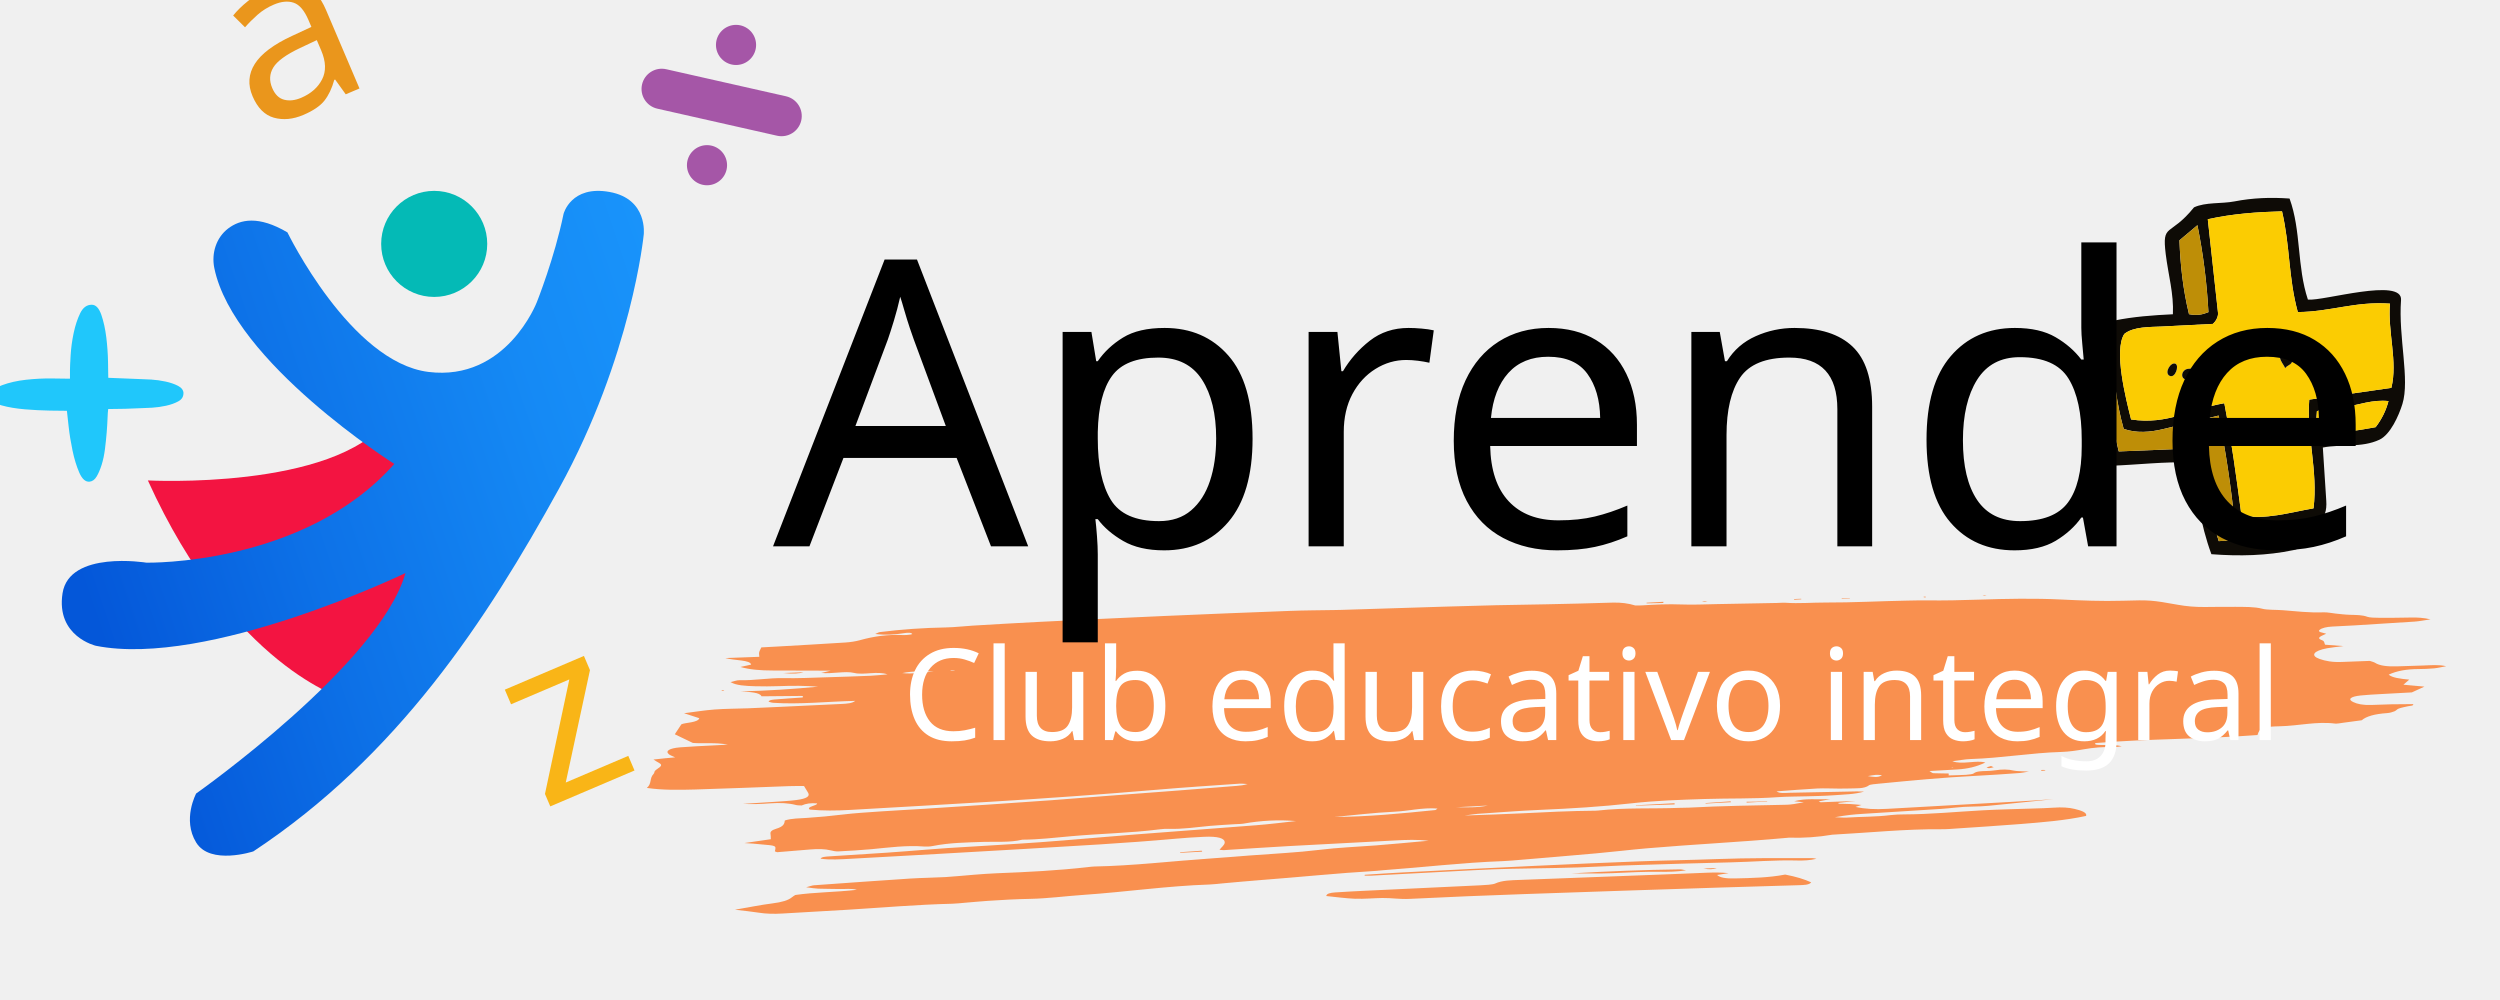
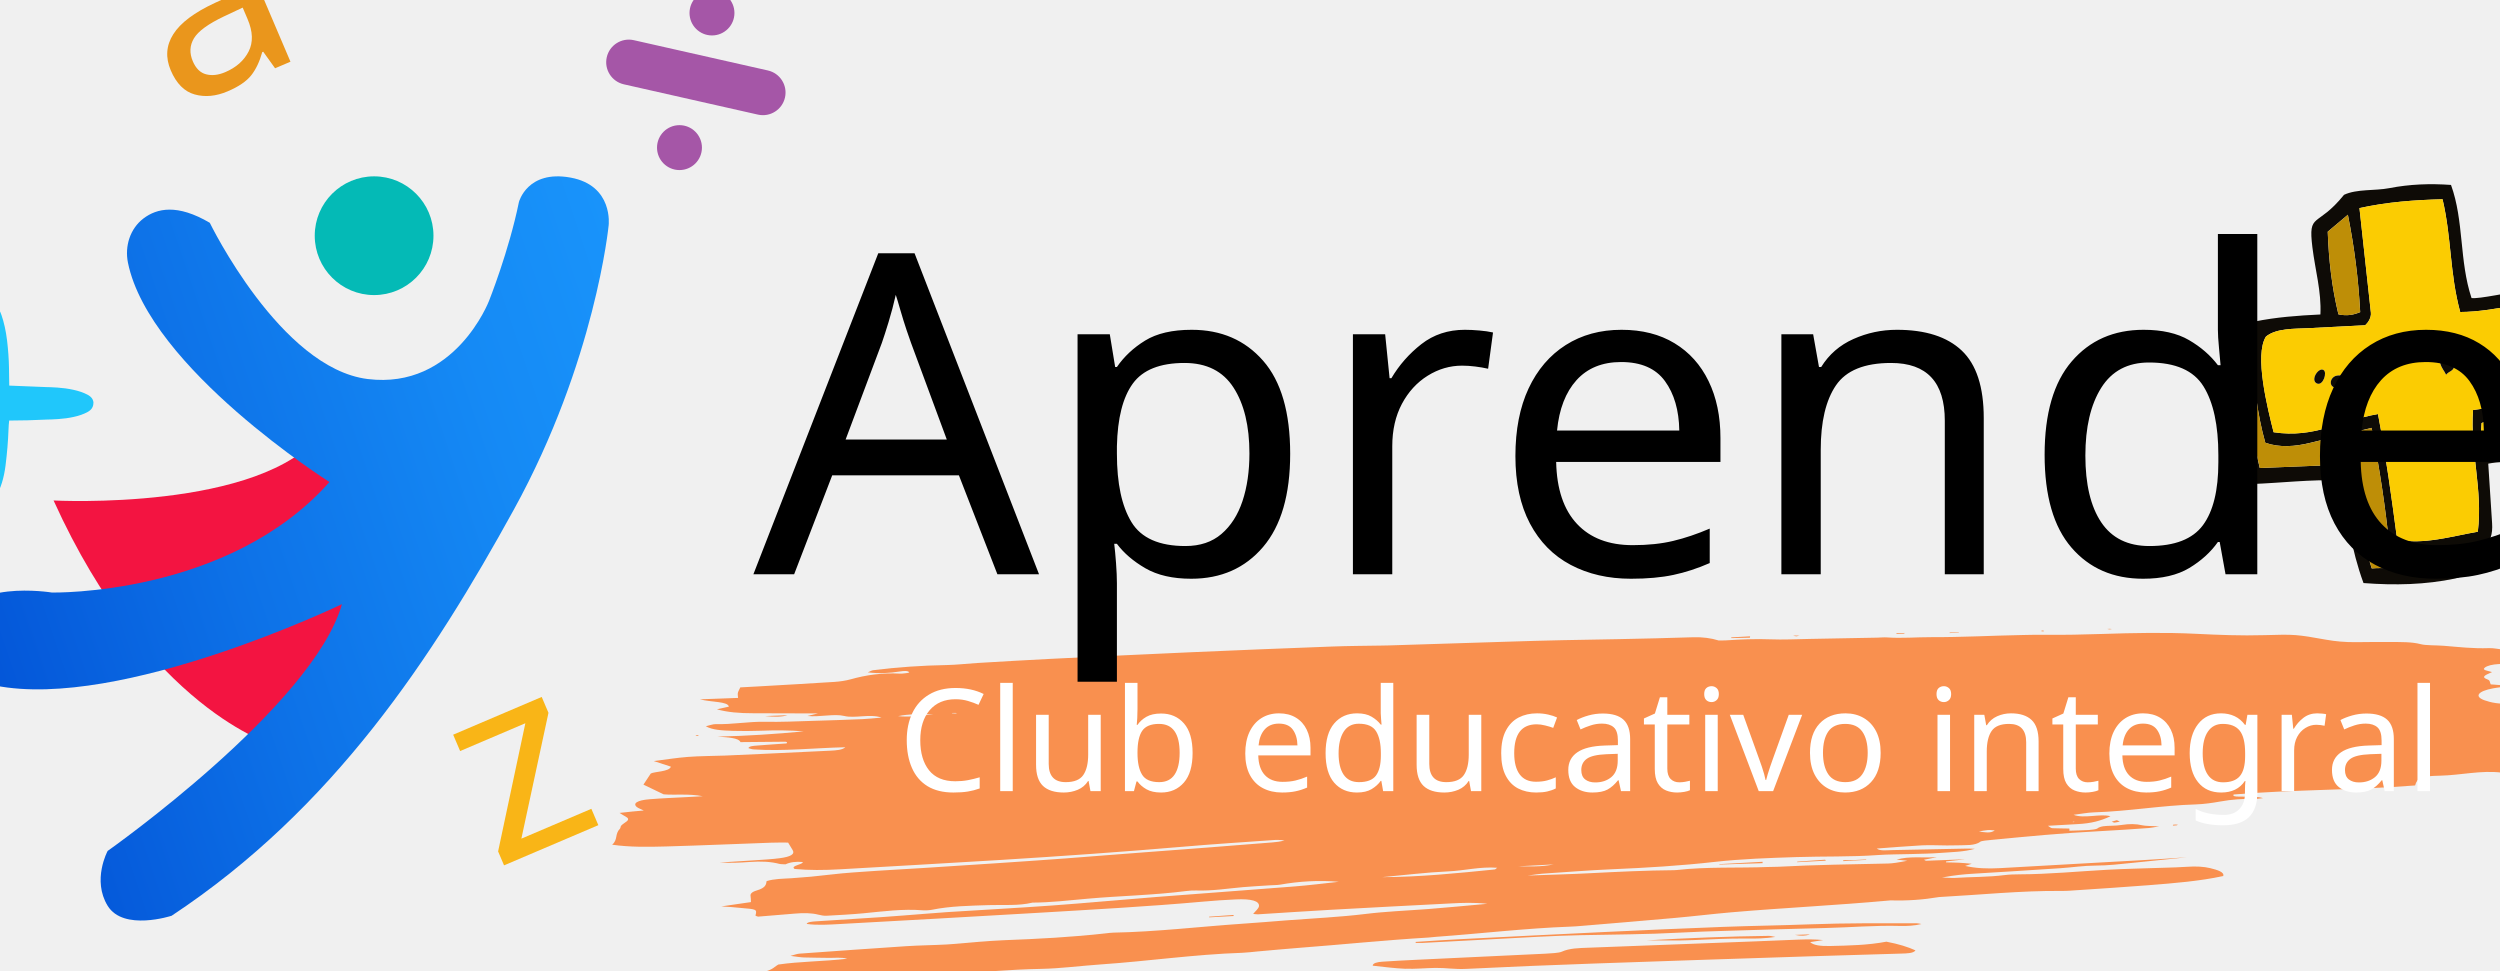
- <svg xmlns="http://www.w3.org/2000/svg" id="Capa_2" version="1.1" viewBox="650 350 750 300">
+ <svg xmlns="http://www.w3.org/2000/svg" id="Capa_2" version="1.1" viewBox="680 360 670 260">
  <defs>
    <style>
      .st0 {
        fill: #be8e07;
      }

      .st1 {
        fill: #f9904f;
      }

      .st2 {
        fill: #ea961c;
      }

      .st2, .st3, .st4, .st5 {
        font-family: Chewy-Regular, Chewy;
      }

      .st2, .st5 {
        font-size: 70.1px;
      }

      .st6 {
        fill: #a556a7;
      }

      .st3 {
        font-size: 119.99px;
      }

      .st4 {
        fill: #fff;
        font-size: 38.17px;
      }

      .st7 {
        fill: #04bab6;
      }

      .st8 {
        fill: #0e0b06;
      }

      .st5 {
        fill: #f9b517;
      }

      .st9 {
        fill: #20c7fb;
      }

      .st10 {
        fill: url(#Degradado_sin_nombre_28);
      }

      .st11 {
        fill: #fbcc02;
      }

      .st12 {
        fill: #f31441;
      }
    </style>
    <linearGradient id="Degradado_sin_nombre_28" data-name="Degradado sin nombre 28" x1="862.58" y1="464.41" x2="673.56" y2="528.06" gradientUnits="userSpaceOnUse">
      <stop offset="0" stop-color="#1994fb" />
      <stop offset=".25" stop-color="#158af5" />
      <stop offset=".65" stop-color="#0d71e7" />
      <stop offset=".99" stop-color="#0457d9" />
    </linearGradient>
  </defs>
  <path class="st1" d="M870.6,622.89c4.4-.75,7.64-1.43,11.05-1.86,2.95-.37,4.83-.93,5.96-1.87.25-.21.6-.41.96-.66,5.86-.86,12.03-.81,18.49-1.56-1.71-.46-3.51-.19-5.02-.23-2.18-.05-4.41-.03-6.58-.11-1.04-.04-1.97-.22-3.62-.42,1.15-.3,1.74-.55,2.38-.6,9.58-.69,19.17-1.38,28.77-2.01,3.56-.23,7.15-.25,10.71-.45,2.89-.17,5.75-.49,8.64-.71,2.21-.17,4.43-.34,6.64-.43,9.16-.35,18.29-.82,27.33-1.84.65-.07,1.33-.17,1.98-.19,11.71-.22,23.19-1.61,34.79-2.4,4.02-.27,8.03-.61,12.04-.92,6.9-.53,13.96-.85,20.66-1.67,5.75-.71,11.43-.91,17.14-1.35,5.02-.39,10-.88,15.7-1.39-3.6-.4-6.73-.26-9.82-.1-10.74.55-21.48,1.11-32.22,1.71-6.48.36-12.96.81-19.43,1.21-.4.02-.81-.07-1.3-.11.54-.7,1.49-1.42,1.56-2.1.12-1.37-2.05-1.98-6.19-1.79-2.9.13-5.83.33-8.71.59-14.91,1.34-29.92,2.14-44.9,3.04-17.45,1.05-34.91,1.98-52.36,2.96-3.09.17-6.21.39-9.07-.02.19-.53,1.47-.62,2.49-.69,5.8-.39,11.61-.72,17.41-1.12,4.02-.27,8.02-.61,12.03-.92,1.99-.15,3.98-.32,5.98-.45,9.36-.59,18.73-1.1,28.06-1.77,9.36-.68,18.67-1.56,28.03-2.29,12.23-.96,24.48-1.83,36.7-2.8,3.99-.31,7.92-.82,11.92-1.25-5.29-.45-10.51-.16-15.76.77-.77.13-1.72.11-2.59.17-2.43.16-4.87.28-7.28.49-4.19.37-8.29,1.05-12.61.9-.84-.03-1.81.04-2.66.15-8.73,1.12-17.7,1.27-26.5,2.06-4.88.43-9.71,1.02-14.68,1.04-3.85.92-7.77.54-11.7.67-5.07.17-10.27.24-15.16,1.23-.72.15-1.83.22-2.57.16-5.33-.43-10.58.29-15.88.8-3.27.31-6.61.48-9.92.66-.72.04-1.57-.14-2.17-.29-1.81-.46-3.9-.49-6.23-.29-3.31.29-6.63.55-9.94.82-.25-.1-.71-.2-.68-.3.41-1.68.42-1.67-4.03-2.04-.83-.07-1.63-.16-2.46-.23-.59-.05-1.21-.08-2.68-.17,3.11-.45,5.45-.8,7.95-1.16-.03-.6,0-1.12-.1-1.63-.11-.55.29-1.08,1.63-1.48,2.5-.73,2.53-1.64,2.67-2.51,2.07-.65,4.41-.63,6.59-.77,3.59-.23,7.08-.56,10.61-.99,3.9-.47,7.96-.7,11.97-.98,4.23-.29,8.48-.49,12.72-.77,12.73-.83,25.47-1.63,38.18-2.57,6.9-.51,13.77-1.1,20.68-1.6,11.6-.83,23.17-1.78,34.75-2.69,1.07-.08,2.15-.19,3.32-.56-.86-.04-1.73-.16-2.56-.1-8.26.58-16.55,1.11-24.76,1.82-16.24,1.39-32.53,2.53-48.83,3.54-14.31.88-28.62,1.67-42.93,2.5-4.28.25-8.44.28-12.23-.09-1.31-.88,2.34-1.17,2.17-1.86q-2.71-.26-4.62.62c-.51-.04-1.23-.01-1.64-.12-2.27-.6-4.88-.74-7.97-.51-2.65.2-5.34.3-8.05.15,3.38-.22,6.75-.42,10.12-.65,2.01-.14,4.05-.25,5.99-.51,3.07-.4,4.1-1.12,3.47-2.18-.38-.63-.77-1.26-1.22-2.01-1.51,0-3-.03-4.51.03-9.39.33-18.8.75-28.18,1.01-4.86.14-9.81.21-14.46-.47,1.6-1.39.66-2.82,2.05-4.25.28-.29.12-.61.4-.89.35-.37.93-.72,1.4-1.08.62-.47.55-.89-.17-1.27-.54-.29-.99-.59-1.7-1.03,1.48-.16,2.5-.28,3.52-.38.87-.09,1.74-.16,2.98-.27-.75-.36-1.48-.61-1.86-.92-1.19-.97.08-1.82,3.37-2.09,3.32-.27,6.69-.4,10.05-.58,1.09-.06,2.18-.12,4.24-.23-3.68-.73-7.43-.25-10.49-.51-1.76-.84-3.5-1.68-5.41-2.6.52-.79,1.14-1.73,1.97-2.98,1.03-.54,5.03-.48,5.38-1.84-1.25-.41-2.84-.93-4.57-1.49,2.99-.38,6.04-.88,9.15-1.12,3.3-.25,6.67-.23,10.01-.36,3.35-.13,6.7-.3,10.06-.45,6.04-.28,12.08-.56,18.11-.86,1.54-.08,3.19-.18,4-.92-8.28.19-16.62,1.12-24.6.58-.56-.04-.96-.23-1.38-.34.17-.57,1.47-.62,2.46-.7,2.61-.22,5.23-.38,7.76-.56.09-.21.18-.28.12-.32-.1-.06-.28-.14-.46-.14-3.98.03-7.97.07-12,.11-.48-1.16-3.35-1.27-6.2-1.48,8.05-.17,15.67-.7,23.16-1.4-3.65-.31-7.56-.33-11.61-.17-2.45.1-4.92.09-7.31.03-2.84-.08-5.68-.23-7.34-1.25.93-.2,1.96-.58,2.72-.56,4.42.13,8.75-.72,13.23-.62,4.13.09,8.45-.13,12.7-.25,4.44-.12,8.89-.28,13.33-.46,1.48-.06,2.97-.24,5.12-.42-3.09-1.07-7.14.28-10-.43-2.66-.66-6.5.34-9.88.01.91-.22,1.68-.41,2.83-.69-6.03-.02-11.7-.05-17.37-.05-3.63,0-6.88-.25-9.7-1.06,1.15-.26,2.2-.49,3.21-.71-.28-1.44-4.77-1.16-7.77-1.96,3.98-.15,6.99-.26,10.23-.38-.03-.52-.14-.94-.05-1.35.1-.44.39-.89.65-1.47,1.43-.08,2.93-.15,4.44-.24,6.93-.4,13.86-.78,20.79-1.23,1.47-.09,3.12-.35,4.33-.69,4.08-1.14,8.34-1.79,13.25-1.53.58.03,1.29-.09,1.93-.16.2-.02.35-.1.55-.16-.3-.5-1.41-.43-2.49-.26-2.83.45-5.57.62-8.63.24.64-.26.97-.51,1.43-.57,6.52-.82,13.1-1.27,19.79-1.39,2.63-.05,5.33-.38,8-.54,6.48-.38,12.97-.78,19.44-1.1,12.73-.63,25.46-1.24,38.18-1.8,12.52-.55,25.04-1.05,37.55-1.52,4.46-.17,8.9-.18,13.35-.26.67-.01,1.33-.02,2-.04,10.49-.33,20.98-.65,31.47-.99,10.04-.33,20.05-.54,30.05-.69,6.67-.1,13.38-.33,20.07-.51q3.61-.09,6.67.86c.62,0,1.29.02,1.95-.02,4.01-.26,7.93-.44,11.92-.28,3.41.14,7.08-.04,10.64-.11,6-.1,12.01-.22,18.01-.34.89-.02,1.86-.12,2.66-.06,3.86.28,7.92-.08,11.84-.07,8.19.03,16.45-.43,24.65-.58,2.01-.04,4.03-.09,6-.06,5.02.06,10.04-.05,15.16-.22,8.43-.28,16.87-.45,25.13-.04,5.96.29,12,.55,18.35.36,8.06-.25,8.69-.18,16.52,1.22,2.53.45,5.05.68,7.96.66,3.11-.01,6.25-.09,9.33-.05,2.78.04,5.61-.06,8.02.58,1.47.39,4.14.27,6.22.44,3.96.31,7.74.79,12.15.63,1.22-.04,2.4.25,3.61.37,1.41.14,2.8.33,4.28.37,1.98.05,3.81.05,5.23.6.69.26,2.35.29,3.63.3,3.09.02,6.22-.02,9.34-.08,2.08-.05,3.87.07,6,.54-1.94.28-3.33.58-4.76.68-6.02.41-12.05.77-18.07,1.14-2.23.14-4.48.22-6.71.35-1.68.1-3.05.41-3.73.98-.84.7,1.04.83,1.97,1.17-1.27.63-3.37,1.21-1.19,1.98.73.26.55.81.84,1.31,1.53.12,3.16.24,5.5.42-2.1.27-3.58.4-4.9.65-4.1.76-5.09,2.2-2.26,3.2,1.78.63,3.87,1.04,6.84.9,2.68-.13,5.35-.21,8.25-.31.52.18,1.23.35,1.59.58,1.3.86,3.59,1.13,6.44,1.06,2.67-.07,5.36-.16,8.04-.26,2.2-.07,4.5-.32,6.83.21-1.39.25-2.49.54-3.66.65-1.53.14-3.13.2-4.67.21-3.6.02-6.48.54-8.91,1.67.98.92,3.51,1.25,6.16,1.5-.59.51-1.07.94-1.74,1.52,2.13.2,4.11.38,6.29.58-1.37.63-2.59,1.19-3.76,1.73-3.22.17-6.33.33-9.45.51-2,.12-4.04.21-6,.42-3.03.34-3.84,1.14-2.18,1.95,1.25.61,2.96.97,5.41.89,2.01-.06,4.03-.16,6.04-.2,2.19-.04,4.37-.04,6.59-.06.16.56-.98.5-1.56.64-.94.22-2,.41-2.76.69-.61.22-.72.59-1.3.83-.57.23-1.44.49-2.21.54-3.75.25-6.28.98-7.62,2.15-1.99.27-3.71.51-5.44.73-.86.11-1.97.34-2.59.26-5.52-.7-10.98.69-16.51.81-5.33.11-6.15.59-6.73,2.62-16.19,1.27-32.47,1.08-48.63,2.42-.38.51.55.55,1.4.57,2.1.07,4.47-.17,6.48.4-.99.1-1.67.25-2.25.23-3.16-.1-6.14.14-9.19.68-2.07.37-4.38.71-6.54.78-9.23.27-18.07,1.85-27.29,2.13-1.69.05-3.42.4-5.52.66,2.88,1.12,7.26-.41,9.9.39-2.66,1.26-5.29,1.9-8.51,2.08-2.6.14-5.19.29-8.26.47.59.35.78.63,1.18.65,1.47.07,3.03.04,4.52.09.14,0,.04.34.05.58,1.67-.05,3.42-.08,5.16-.18.81-.05,2.08-.21,2.31-.4.83-.68,2.26-.71,3.88-.75.87-.02,1.81-.08,2.63-.21,2.1-.33,3.82-.32,5.58.09.91.21,2.4.17,4.5.29-1.41.23-2.09.39-2.77.44-4.47.31-8.94.64-13.42.86-9.65.48-19.15,1.4-28.67,2.32-1.08.1-2.76.25-3.06.48-1.43,1.14-4,.89-6.3.98-.89.03-1.79.04-2.67.03-2.21,0-4.41-.14-6.61-.03-4,.21-8,.56-12.17.86.84.7,2.61.45,3.99.42,6.68-.12,13.37-.28,20.06-.41.65-.01,1.29.03,2.23.06-2.93.84-6.16.87-9.17,1.1-2.65.2-5.36.23-8.04.31-2.91.09-5.83.06-8.71.26-7.39.53-14.6.31-21.91.55-7.36.24-14.6.47-22,1.3-8.96,1.01-18.15,1.57-27.35,1.96-6.25.26-12.51.78-18.77,1.19-.82.05-1.63.2-3.93.5,6.56-.24,11.56-.36,16.55-.62,7.59-.39,15.17-.76,22.72-.82.22,0,.45-.02.67-.04,8.29-.93,16.41-.49,24.63-.82.89-.04,1.79-.01,2.68-.06,9.86-.53,19.66-.65,29.47-.87q1.6-.04,5.06-.74c-1.09-.12-1.84-.19-2.9-.31,3.58-.97,6.58-.42,10.85-.65-1.97.39-2.73.55-3.49.7.21.09.41.26.64.26,3.34-.11,6.69-.25,10.43-.39-1.93.21-3.53.39-5.13.57,0,.09,0,.17-.02.26,1.17.03,2.37.03,3.52.09,1.03.05,2,.16,3.37.28-.83.27-1.31.43-1.78.58,2.92.64,5.88.79,9.36.59,8.47-.49,16.94-.96,25.42-1.43,8.23-.45,16.47-.89,24.67-1.48-4.88.5-9.77.99-14.65,1.5-3.29.34-6.46.72-9.93.73-3.01,0-6.19.49-9.31.7-7.81.52-15.63,1.01-23.45,1.48-2.45.15-4.78.36-8.29,1.01,2.02.07,2.75.16,3.46.11,4.44-.29,8.9-.19,13.33-.76,1.26-.16,2.69-.19,4.02-.2,7.83-.03,15.61-.79,23.41-1.22,5.13-.28,10.27-.37,15.4-.55,2.01-.07,4.03-.1,6.02-.25,2.41-.18,4.57-.04,6.22.36,1.98.48,3.87,1.08,3.49,2.12-6.3,1.37-13.13,1.91-19.93,2.45-6.24.49-12.51.89-18.76,1.31-1.56.11-3.17.25-4.69.23-10.94-.09-21.84,1.06-32.76,1.64-4.25.72-8.58,1.03-13,.89-.21,0-.44.04-.66.06-13.95,1.27-28.05,1.94-42.01,3.14-5.08.44-10.1,1.06-15.18,1.51-8.43.76-16.88,1.45-25.33,2.16-.89.07-1.79.14-2.69.17-12.1.44-23.96,1.87-35.96,2.73-.67.05-1.33.15-1.99.19-11.62.69-23.09,1.88-34.66,2.76-3.77.29-7.53.65-11.29.98-1.33.12-2.67.3-4,.35-12.84.43-25.24,2.25-37.95,3.12-5.3.36-10.64,1.09-15.95,1.19-4.27.08-8.46.31-12.69.6-2.23.15-4.44.37-6.67.55-1.33.11-2.67.28-3.98.31-10.53.25-21,1.17-31.49,1.81-6.49.39-12.99.74-19.48,1.13-2.52.15-4.83.1-7.03-.25-2.01-.32-4.21-.54-7.13-.89M1050.38,595.08c10.22-.04,20.2-1.06,30.17-2.06.25-.02.4-.26.69-.46-4.53-.35-8.7.77-13.1.97-5.92.27-11.84,1.01-17.76,1.55M1086.78,592.18c3.04.01,6.38.18,9.58-.52l-9.58.52ZM920.68,551.93c3.08.31,5.82-.09,9.42-.5-3.62.03-6.38-.16-9.42.5M1210.34,582.83c1.55.22,3.07.58,4.26-.28-.64-.04-1.27-.14-1.86-.09-.81.06-1.6.24-2.39.37M936.44,551.08c-.36,0-.73-.03-1.1-.02-.07,0-.17.09-.25.13.36,0,.73.03,1.1.02.07,0,.17-.08.25-.13M1235.54,580.21v.14s.49-.09.49-.09l-.49-.05ZM1056.7,619.62c2.52.1,5.33-.18,7.99-.22,2.82-.04,5.17.42,8.28.26,11.4-.57,22.81-1.03,34.2-1.43,19.66-.7,39.31-1.33,58.96-1.97,7.82-.25,15.63-.46,23.44-.7,1.52-.05,3.23-.06,3.78-.86-2.01-.92-4.51-1.7-7.8-2.33-4.89.94-9.99,1.04-15.13,1.16-2.68.06-4.44-.23-5.3-1.04,1.19-.19,2.33-.37,3.48-.55-2.17-.22-4.29-.21-6.42-.13-4.02.14-8.05.33-12.08.49-14.75.56-29.5,1.1-44.25,1.68-2.6.1-5.23.12-7.31,1.08-.74.34-2.91.45-4.43.53-11.41.56-22.81,1.07-34.22,1.62-3.13.15-6.27.31-9.39.52-1.33.09-2.6.35-2.61,1.08,2.81.28,5.7.7,8.82.83M1059.38,612.7c.65,0,1.29.03,1.94,0,10.28-.55,20.57-1.11,30.85-1.64,3.79-.19,7.59-.35,11.37-.43,8.9-.19,17.76-.2,26.73-.69,4.02-.22,8.05-.35,12.07-.47,8.93-.27,17.87-.55,26.78-.76,6.68-.15,13.42-.75,20.06-.56,1.8.05,3.85-.04,5.77-.51-.56-.09-.9-.21-1.29-.21-9.49,0-18.93-.07-28.55.29-7.81.3-15.6.39-23.41.69-10.49.4-20.99.86-31.49,1.36-13.16.62-26.33,1.29-39.49,1.96-3.76.19-7.53.46-11.29.7-.02.09-.03.18-.05.27M1133.7,611.95c4.86-.21,9.73-.48,14.57-.42,2.32.03,4.81-.01,7.56-.43-.82-.14-1.32-.3-1.86-.29-10.83.14-21.69.58-32.61,1.21,4.12-.02,8.15.12,12.34-.07M1152.36,590.96l-11.58.63s0,.07,0,.11c3.86-.12,7.73-.24,11.59-.37,0-.12,0-.24,0-.37M1169.14,590.4c-2.5.17-5,.35-7.49.52,0,.05.01.1.02.15l7.67-.41c-.07-.08-.13-.17-.2-.25M891.04,551.67c-2.31.09-4.18.16-6.04.24q4.13.43,6.04-.24M1010.52,605.21l-6.49.46c.01.06.02.12.03.18l6.61-.36c-.05-.09-.1-.19-.15-.28M1180.13,590.33c-1.04.06-2.07.13-3.1.16-1.02.03-2.03.03-3.04.04,0,.08,0,.16,0,.25l6.15-.33s0-.08,0-.11M1149.02,530.54l-5.03.27c0,.07-.02.13-.02.2,1.67-.04,3.34-.07,5.01-.11.02-.12.03-.24.05-.36M1165.06,610.41c-1.51.05-2.77.1-4.03.14q2.43.5,4.03-.14M1204.92,529.39l-2.44.13c.02.05.04.1.06.15.81-.06,1.63-.12,2.44-.18-.02-.04-.04-.07-.06-.11M1247.31,579.81c-.46.13-.91.27-1.37.4.25.09.54.26.76.25.48-.04.92-.18,1.42-.29-.38-.17-.59-.26-.81-.36M1245.42,528.52c-.21,0-.44.02-.66.04.2.04.38.1.6.11.19,0,.42-.05.62-.09-.19-.02-.36-.06-.56-.06M1162.27,530.36c-.38-.01-.75-.04-1.13-.03-.17,0-.37.06-.55.09.29.04.58.07.87.11.27-.06.54-.12.81-.17M1262.52,580.99c-.09,0-.14.19-.21.28.37-.03.75-.04,1.1-.09.11-.01.14-.12.21-.18-.37,0-.74-.04-1.1-.01M866.39,557.18c.19.02.47.07.56.05.18-.05.24-.14.35-.22-.22,0-.43.01-.66.02-.09.05-.17.1-.26.15M1190.38,529.63c-.71.03-1.42.05-2.13.08,0,.07,0,.14,0,.21l2.13-.12v-.18ZM1227.18,529.19c.15.02.38,0,.58,0-.05-.08-.1-.16-.15-.23-.18.03-.36.06-.55.08.04.05.02.13.12.15" />
  <path class="st12" d="M753.39,559.69s-33.65-9.51-59.03-65.56c0,0,55.79,2.99,72.02-18.27l22.14,33.35-35.13,50.47Z" />
  <circle class="st7" cx="780.26" cy="423.17" r="15.91" />
  <g>
    <path class="st8" d="M1345.22,507.57c-2.24,2.46-3.6,6.71-7.16,7.46-8.03,1.69-16.24,1.87-24.64,1.23-3.34-9.06-4.53-18.25-6.05-27.53-8.4-.25-15.91.69-23.86.99-2.08-4.23-3.2-8.59-4.03-13.19l-3.6-19.98c-1.07-5.92,4.97-6.31,8.32-10.37,5.8-1.18,11.6-1.61,17.67-1.9.29-6.23-1.39-11.81-2.15-18.03-1.17-9.57,1.19-5,8.48-14.04,3.43-1.61,8.26-1.04,12.09-1.78,5.55-1.08,10.94-1.27,16.58-.87,3.51,9.67,2.18,20.32,5.5,30.32,4.52.51,28.46-6.75,27.94.13-.84,11.15,2.7,23.83.41,31.2-1.09,3.49-3.6,9.17-6.9,10.71-5.32,2.48-11.38,1.26-16.97,2.34l1.03,15.94c.2,3.05-.42,4.92-2.65,7.37ZM1344.06,502.5c1.39-11.24-2.11-21.61-1.28-32.61l24.63-3.53c1.96-7.95-1.12-16.59-.42-25.27-10.48-.74-17.82,2.46-27.65,2.53-2.86-10.5-2.26-19.62-4.73-30.22-7.57.21-14.79.73-22.27,2.37l3.06,28.03c.14,1.31-.71,2.63-1.52,3.37l-15.39.79c-3.48.18-8.41-.03-11.2,2.23-3.19,4.97.44,19.32,2.04,25.65,11,1.67,17.64-3.06,27.97-4.88,2.14,11.27,3.63,22.23,5.13,33.59,6.8,1.58,14.75-.88,21.64-2.05ZM1306.7,444.25c2.33.47,4,.15,5.83-.6-.47-8.76-1.53-17.23-3.3-26.1l-5.4,4.55c.28,7.47,1.05,14.66,2.87,22.15ZM1340.48,506.24c-6.23,1.13-15.19,3.31-20.08.48-1.11-10.83-2.67-21.19-4.81-32.05l-16.5,4.03c-4.03.98-8.19,1.32-11.99-.04-2.21-7.79-2.9-15.4-3.66-23.3-.06-.61-.61-1.89-1.07-1.84-3.54.38-2.81,5.89-2.15,8.74l5.4,23.17,24.22-.99c2.69,9.87,2.66,18.09,5.78,27.9,5.84-.53,23.97,1.52,24.85-6.1ZM1345.65,479.95c6.22,0,11.45-.74,17.04-1.8,1.84-2.38,3.13-5.02,3.86-7.83-4.75-.52-8.93,1.16-13.4,1.86-2.7.43-5.46-.05-8.08,1.19-.1,2.17-.55,4.44.59,6.57Z" />
    <path class="st11" d="M1344.06,502.5c-6.89,1.17-14.84,3.63-21.64,2.05-1.5-11.36-2.99-22.33-5.13-33.59-10.33,1.82-16.97,6.55-27.97,4.88-1.6-6.33-5.24-20.68-2.04-25.65,2.8-2.26,7.73-2.05,11.2-2.23l15.39-.79c.81-.74,1.66-2.06,1.52-3.37l-3.06-28.03c7.48-1.65,14.71-2.17,22.27-2.37,2.47,10.6,1.88,19.72,4.73,30.22,9.83-.07,17.17-3.27,27.65-2.53-.7,8.67,2.39,17.32.42,25.27l-24.63,3.53c-.83,11,2.67,21.37,1.28,32.61ZM1342.26,457.8c.9-.49.05-1.89-.34-2.43-.45-.63-2.11-1.19-2.27-.18-.14.87.07,1.87.28,2.33s1.75.61,2.34.29ZM1337.66,458.46c-1.04-1.49-2.25-1.93-3.69-1.18.3,1.38,1.15,2.13,1.57,3.14.78-.96,1.71-.89,2.11-1.96ZM1300.92,462.76c1.65.77,2.89-3.04,1.74-3.62-1.39-.7-3.53,2.78-1.74,3.62ZM1307.26,460.63c-.61-.05-1.27.03-1.7.32-.76.5-1.07,1.35-.8,2.12.17.5.91,1.02,1.55.72.73-.34,2.28-3.05.96-3.16Z" />
    <path class="st0" d="M1340.48,506.24c-.89,7.61-19.02,5.56-24.85,6.1-3.13-9.81-3.09-18.03-5.78-27.9l-24.22.99-5.4-23.17c-.66-2.85-1.39-8.37,2.15-8.74.46-.05,1.01,1.23,1.07,1.84.76,7.9,1.44,15.51,3.66,23.3,3.8,1.36,7.96,1.03,11.99.04l16.5-4.03c2.14,10.86,3.7,21.22,4.81,32.05,4.88,2.83,13.84.66,20.08-.48Z" />
    <path class="st0" d="M1306.7,444.25c-1.81-7.49-2.59-14.68-2.87-22.15l5.4-4.55c1.77,8.87,2.83,17.34,3.3,26.1-1.83.75-3.5,1.08-5.83.6Z" />
    <path class="st11" d="M1345.65,479.95c-1.14-2.13-.69-4.4-.59-6.57,2.62-1.24,5.38-.77,8.08-1.19,4.47-.7,8.65-2.38,13.4-1.86-.73,2.81-2.02,5.44-3.86,7.83-5.59,1.06-10.82,1.81-17.04,1.8Z" />
    <path class="st8" d="M1300.92,462.76c-1.8-.84.35-4.32,1.74-3.62,1.15.58-.09,4.39-1.74,3.62Z" />
    <path class="st8" d="M1337.66,458.46c-.4,1.08-1.33,1-2.11,1.96-.43-1.01-1.27-1.77-1.57-3.14,1.43-.75,2.65-.31,3.69,1.18Z" />
    <path class="st8" d="M1307.26,460.63c1.33.11-.22,2.82-.96,3.16-.63.3-1.37-.22-1.55-.72-.27-.77.05-1.62.8-2.12.43-.29,1.09-.37,1.7-.32Z" />
    <path class="st8" d="M1342.26,457.8c-.59.32-2.13.18-2.34-.29s-.42-1.46-.28-2.33c.17-1.01,1.82-.44,2.27.18.39.54,1.24,1.94.34,2.43Z" />
  </g>
  <text class="st3" transform="translate(881.91 513.9)">
    <tspan x="0" y="0">Aprende</tspan>
  </text>
  <path class="st10" d="M736.23,419.72s18.93,38.97,42.31,41.86,32.51-20.93,32.51-20.93c0,0,5.34-13.36,8.02-26.5,0,0,2.23-8.66,13.81-6.56s10.24,12.79,10.24,12.79c0,0-3.56,36.49-25.38,76.14s-48.32,80.18-91.74,108.9c0,0-12.92,4.23-17.15-2.67s0-14.7,0-14.7c0,0,55-38.75,62.79-66.13,0,0-59.23,28.5-92.86,21.82,0,0-12.02-2.78-10.02-15.75s25.16-9.19,25.16-9.19c0,0,47.26.99,74.37-29.62,0,0-48.24-30.52-54-58.78-.9-4.43.57-9.13,4.17-11.86s9.07-3.95,17.76,1.17Z" />
  <text class="st2" transform="translate(726.9 389.73) rotate(-23.09)">
    <tspan x="0" y="0">a</tspan>
  </text>
  <text class="st5" transform="translate(812.57 592.99) rotate(-23.09)">
    <tspan x="0" y="0">z</tspan>
  </text>
  <path class="st9" d="M705.03,468.01c0,1.04-.52,1.85-1.57,2.41-1.04.57-2.26,1-3.65,1.3-1.39.31-2.78.5-4.18.59-1.39.09-2.39.13-3,.13-1.74.09-3.46.15-5.15.2-1.7.05-3.37.07-5.02.07-.09.61-.15,1.55-.2,2.81-.04,1.26-.13,2.7-.26,4.31-.13,1.61-.31,3.26-.52,4.96-.22,1.7-.54,3.24-.98,4.63-.44,1.39-.94,2.57-1.5,3.52-.57.96-1.29,1.48-2.15,1.57-1.22.09-2.24-.83-3.07-2.74-.83-1.91-1.5-4.11-2.02-6.59s-.91-4.89-1.17-7.24c-.26-2.35-.44-3.92-.52-4.7-.96,0-2.65-.02-5.09-.06-2.44-.04-4.96-.17-7.57-.39-2.61-.22-4.92-.61-6.92-1.17-2-.56-3-1.41-3-2.54,0-1.57,1.04-2.74,3.13-3.52,2.09-.78,4.48-1.33,7.18-1.63,2.7-.3,5.33-.43,7.9-.39,2.56.05,4.33.07,5.29.07v-2.48c0-.87.07-2.39.2-4.57.13-2.17.43-4.39.91-6.66.48-2.26,1.13-4.24,1.96-5.94.83-1.7,1.98-2.54,3.46-2.54,1.22,0,2.17,1,2.87,3,.69,2,1.19,4.26,1.5,6.79.3,2.52.48,4.98.52,7.37.04,2.39.07,3.98.07,4.76,1.65.09,3.31.15,4.96.2,1.65.05,3.31.11,4.96.2.61,0,1.61.04,3,.13,1.39.09,2.81.28,4.24.59,1.44.31,2.7.74,3.78,1.3,1.09.57,1.63,1.33,1.63,2.28Z" />
  <circle class="st6" cx="870.81" cy="363.48" r="6.02" />
  <circle class="st6" cx="862.1" cy="399.56" r="6.02" />
  <rect class="st6" x="842" y="374.69" width="48.97" height="12.13" rx="6.07" ry="6.07" transform="translate(105.21 -181.59) rotate(12.73)" />
  <text class="st4" transform="translate(920.68 572.02)">
    <tspan x="0" y="0">Club educativo integral</tspan>
  </text>
</svg>
